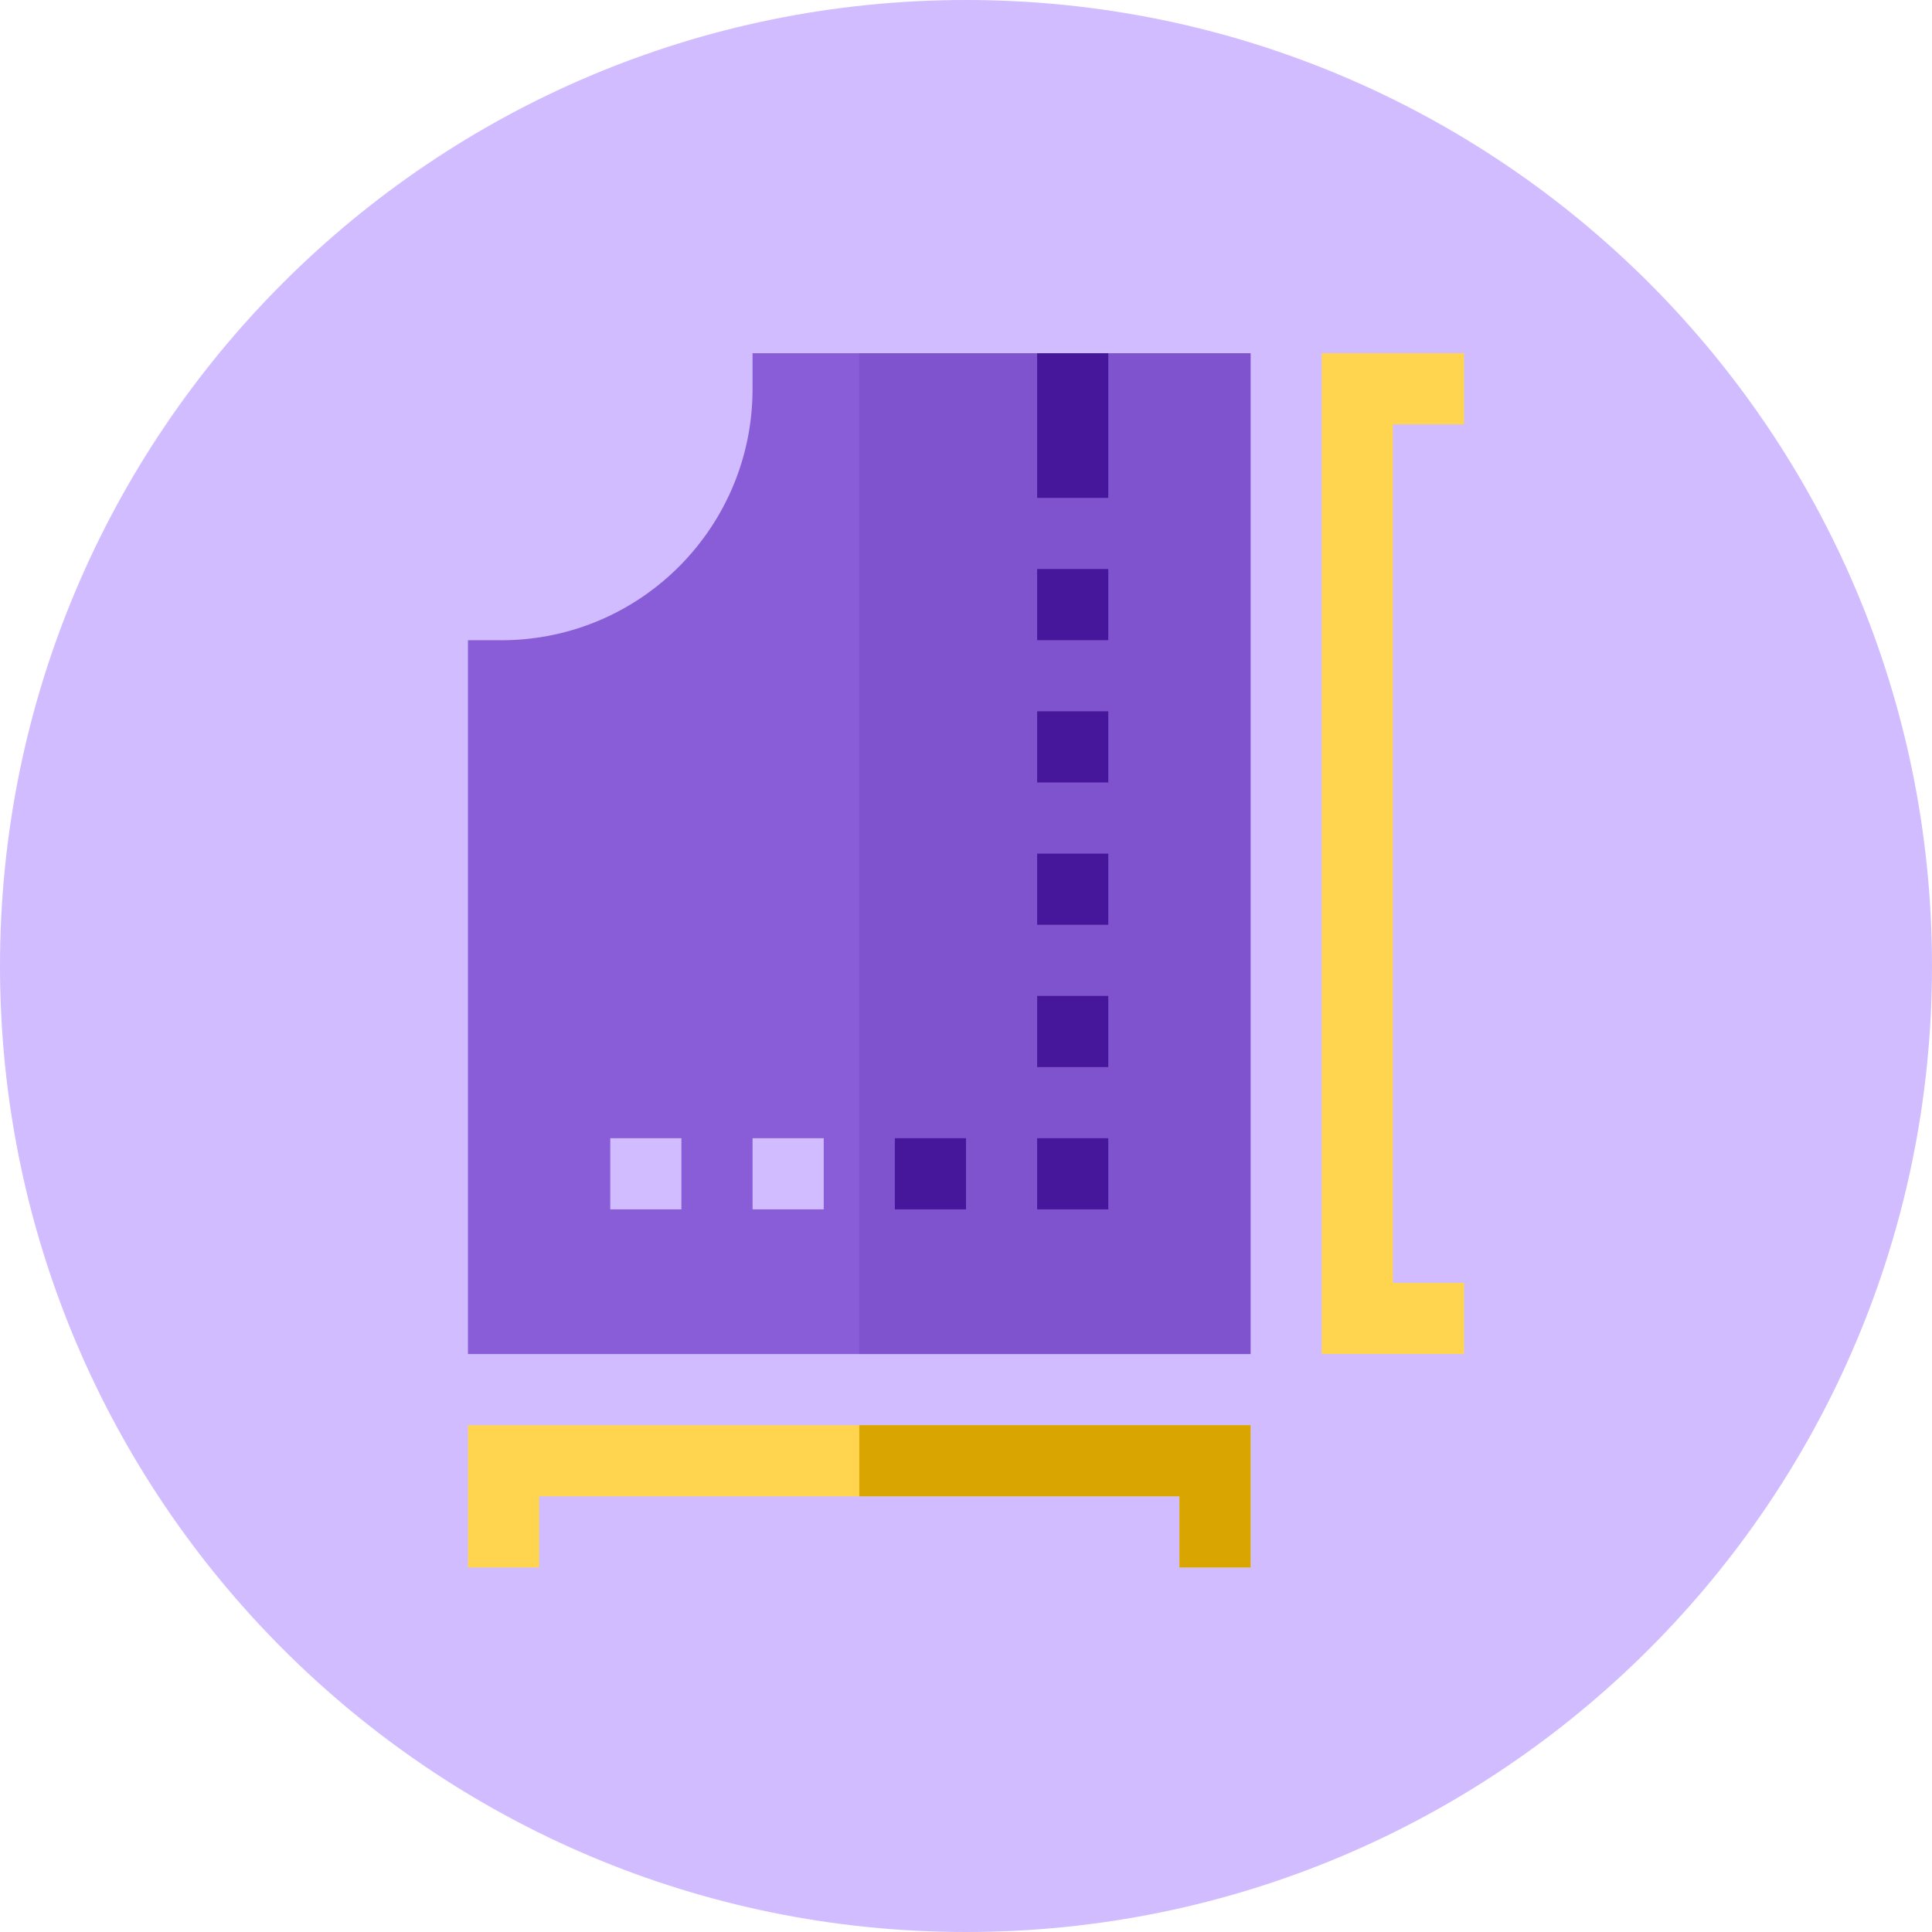
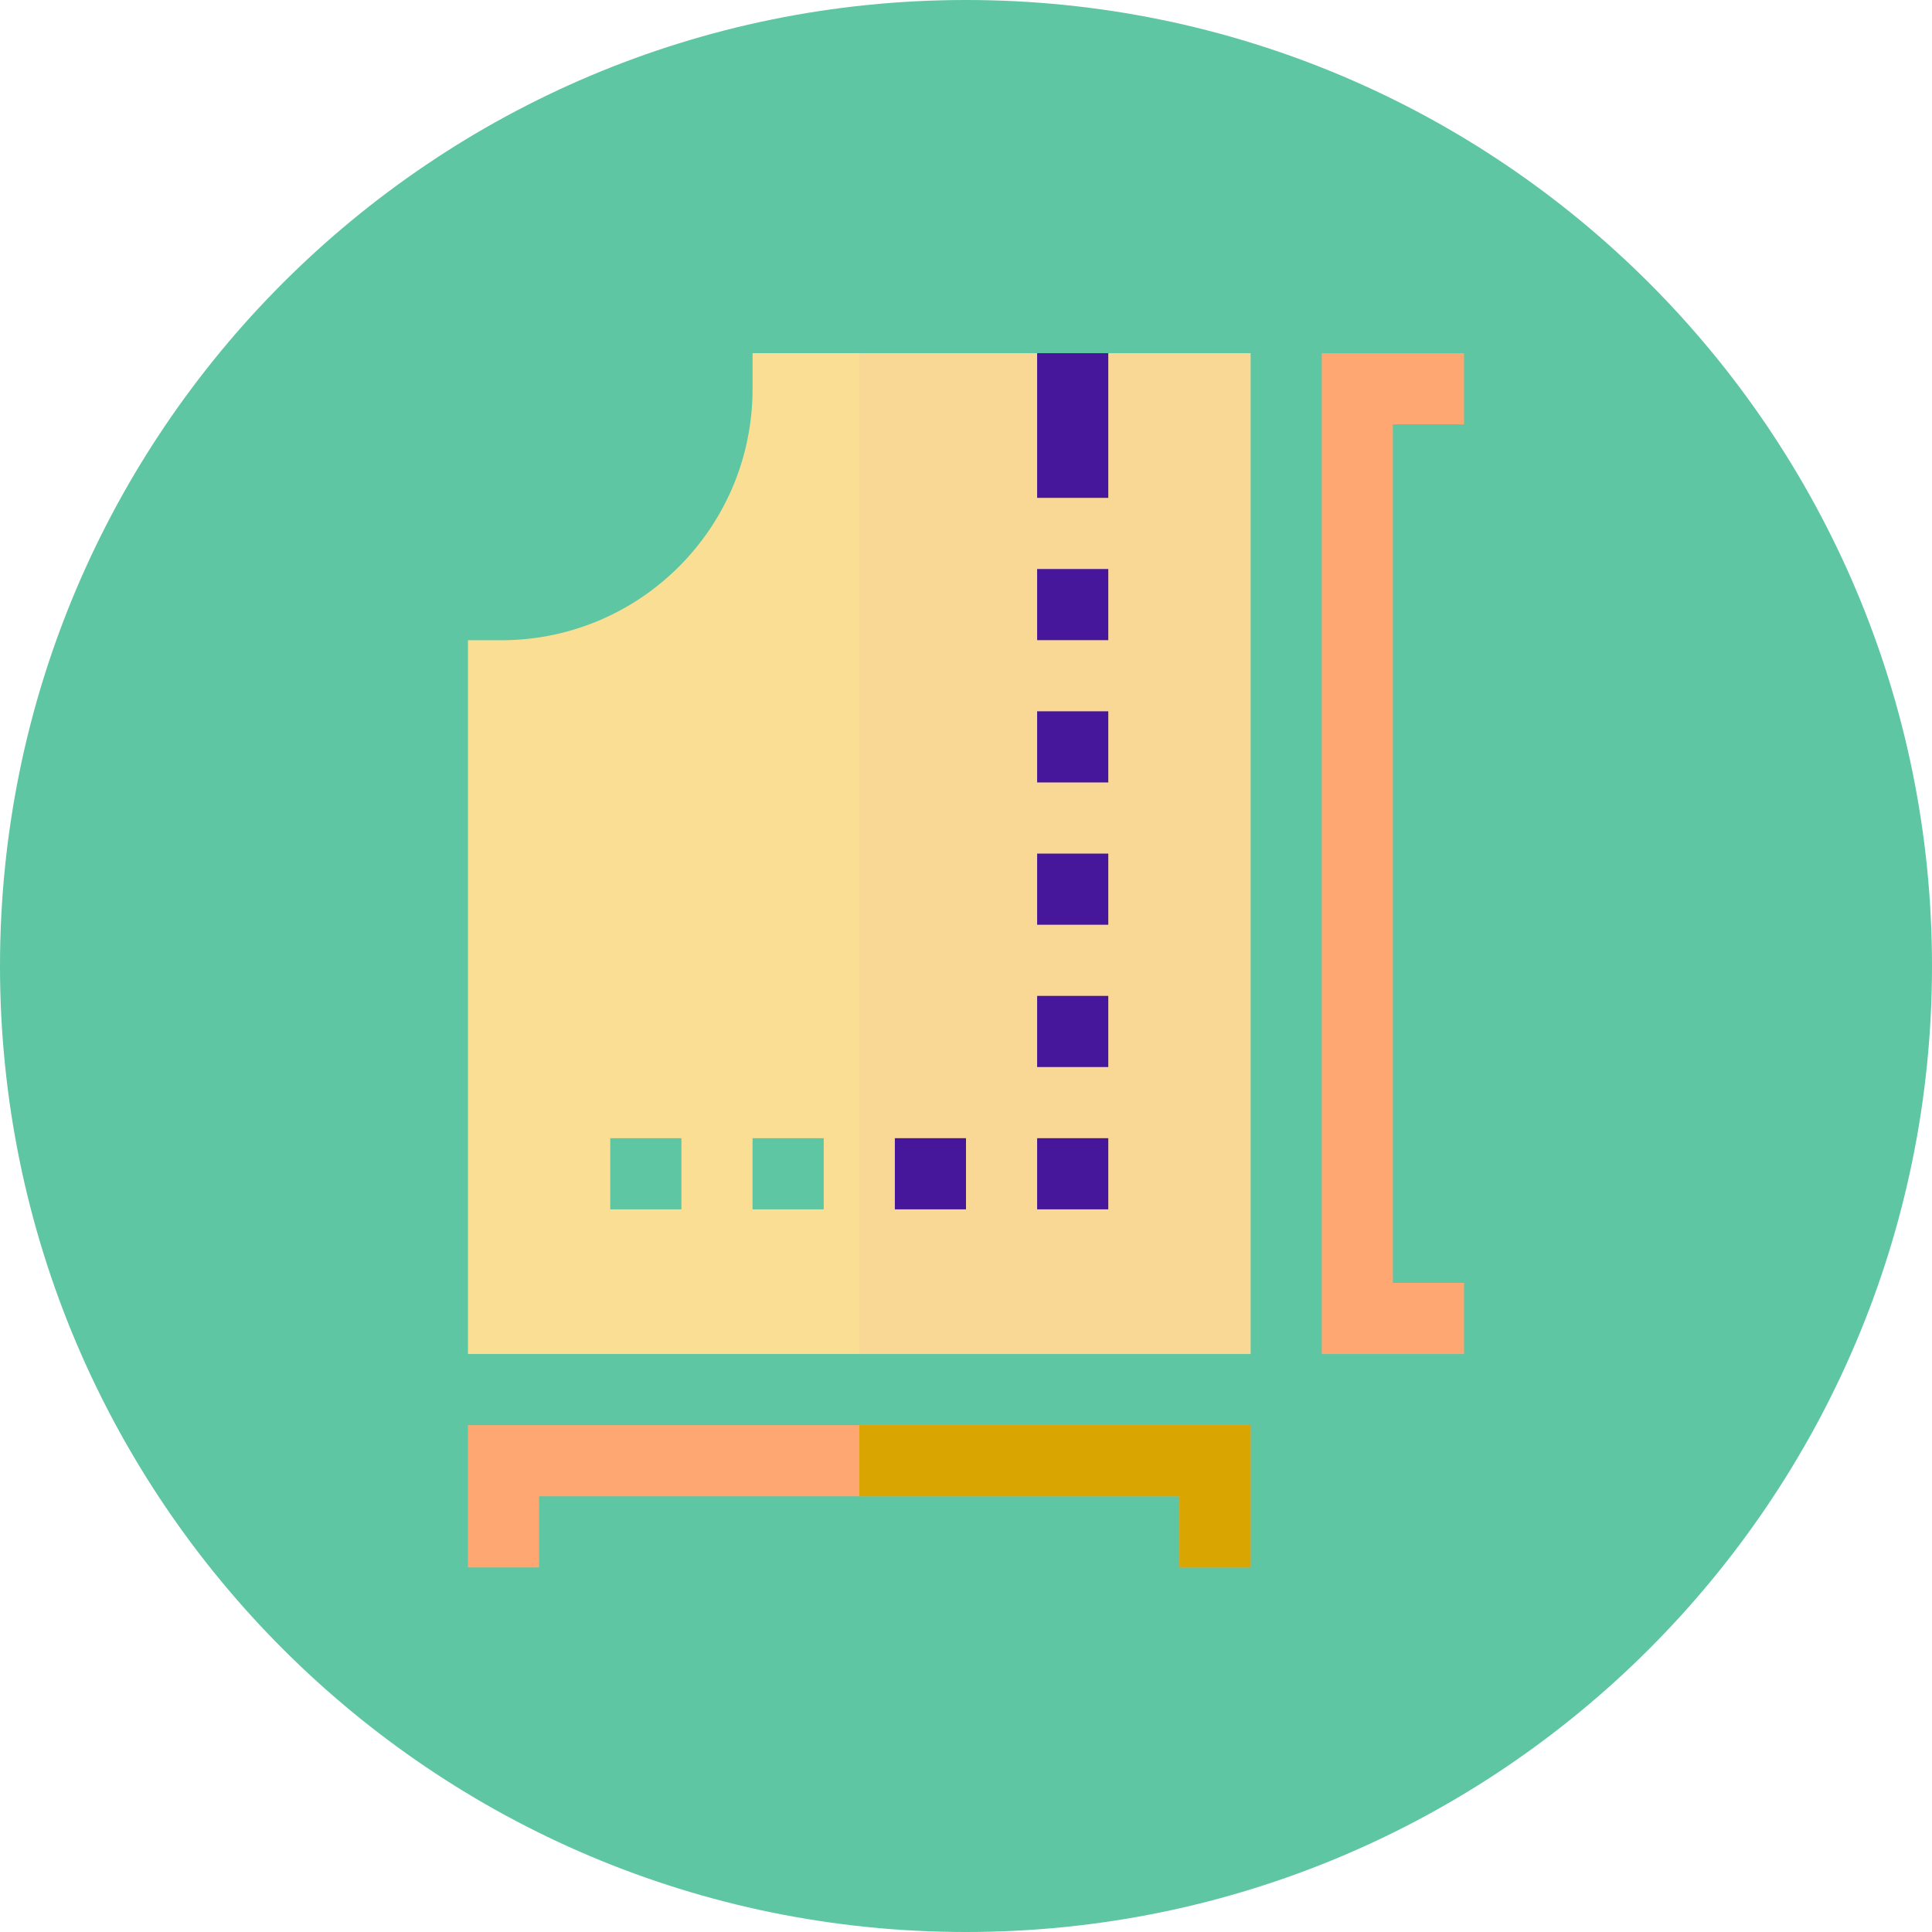
<svg xmlns="http://www.w3.org/2000/svg" width="105" height="105" viewBox="0 0 105 105">
-   <g id="Grupo_1078978" data-name="Grupo 1078978" transform="translate(-180 -14396.693)">
-     <circle id="Elipse_5919" data-name="Elipse 5919" cx="52.5" cy="52.5" r="52.5" transform="translate(180 14396.693)" fill="#d1bcff" />
-     <g id="Grupo_1078884" data-name="Grupo 1078884" transform="translate(159.433 14415.89)">
-       <path id="Trazado_842110" data-name="Trazado 842110" d="M413.733,54.392H406V0h7.733V3.867h-3.867V50.525h3.867Z" transform="translate(-313.599)" fill="#ffd54f" />
-       <path id="Trazado_842111" data-name="Trazado 842111" d="M88.534,0V54.392H46V15.6h1.933A13.659,13.659,0,0,0,61.467,1.933V0H76.934l1.933,3.867L80.8,0Z" fill="#895cd8" />
-       <path id="Trazado_842112" data-name="Trazado 842112" d="M232.267,0V54.392H211V0h9.667L222.6,3.867,224.534,0Z" transform="translate(-143.733)" fill="#673ab7" opacity="0.29" />
-       <path id="Trazado_842113" data-name="Trazado 842113" d="M88.534,452v7.733H84.667v-3.867h-34.8v3.867H46V452Z" transform="translate(0 -393.741)" fill="#ffd54f" />
-       <path id="Trazado_842114" data-name="Trazado 842114" d="M106,331h3.867v3.867H106Z" transform="translate(-52.267 -288.337)" fill="#d1bcff" />
-       <path id="Trazado_842115" data-name="Trazado 842115" d="M166,331h3.867v3.867H166Z" transform="translate(-104.533 -288.337)" fill="#d1bcff" />
+   <g id="Grupo_1204627" data-name="Grupo 1204627" transform="translate(-180 -16527.951)">
+     <circle id="Elipse_5919" data-name="Elipse 5919" cx="52.5" cy="52.5" r="52.5" transform="translate(180 16527.951)" fill="#5ec6a3" />
+     <g id="Grupo_1078884" data-name="Grupo 1078884" transform="translate(159.433 16547.146)">
+       <path id="Trazado_842110" data-name="Trazado 842110" d="M413.733,54.392H406V0h7.733V3.867h-3.867V50.525h3.867Z" transform="translate(-313.599)" fill="#fea772" />
+       <path id="Trazado_842111" data-name="Trazado 842111" d="M88.534,0V54.392H46V15.6h1.933A13.659,13.659,0,0,0,61.467,1.933V0H76.934l1.933,3.867L80.8,0Z" fill="#fade93" />
+       <path id="Trazado_842112" data-name="Trazado 842112" d="M232.267,0V54.392H211V0h9.667L222.6,3.867,224.534,0Z" transform="translate(-143.733)" fill="#f7c99c" opacity="0.29" />
+       <path id="Trazado_842113" data-name="Trazado 842113" d="M88.534,452v7.733H84.667v-3.867h-34.8v3.867H46V452Z" transform="translate(0 -393.741)" fill="#fea772" />
+       <path id="Trazado_842114" data-name="Trazado 842114" d="M106,331h3.867v3.867H106Z" transform="translate(-52.267 -288.337)" fill="#5ec6a3" />
+       <path id="Trazado_842115" data-name="Trazado 842115" d="M166,331h3.867v3.867H166Z" transform="translate(-104.533 -288.337)" fill="#5ec6a3" />
      <g id="Grupo_1078884-2" data-name="Grupo 1078884" transform="translate(69.2)">
        <path id="Trazado_842116" data-name="Trazado 842116" d="M226,331h3.867v3.867H226Z" transform="translate(-226 -288.337)" fill="#46179a" />
        <path id="Trazado_842117" data-name="Trazado 842117" d="M286,331h3.867v3.867H286Z" transform="translate(-278.267 -288.337)" fill="#46179a" />
        <path id="Trazado_842118" data-name="Trazado 842118" d="M286,271h3.867v3.867H286Z" transform="translate(-278.267 -236.071)" fill="#46179a" />
        <path id="Trazado_842119" data-name="Trazado 842119" d="M286,211h3.867v3.867H286Z" transform="translate(-278.267 -183.804)" fill="#46179a" />
        <path id="Trazado_842120" data-name="Trazado 842120" d="M286,151h3.867v3.867H286Z" transform="translate(-278.267 -131.538)" fill="#46179a" />
        <path id="Trazado_842121" data-name="Trazado 842121" d="M286,91h3.867v3.867H286Z" transform="translate(-278.267 -79.271)" fill="#46179a" />
        <path id="Trazado_842122" data-name="Trazado 842122" d="M286,0h3.867V7.862H286Z" transform="translate(-278.267)" fill="#46179a" />
      </g>
      <path id="Trazado_842123" data-name="Trazado 842123" d="M211,452h21.267v7.733H228.4v-3.867H211Z" transform="translate(-143.733 -393.741)" fill="#d8a501" />
    </g>
  </g>
</svg>
